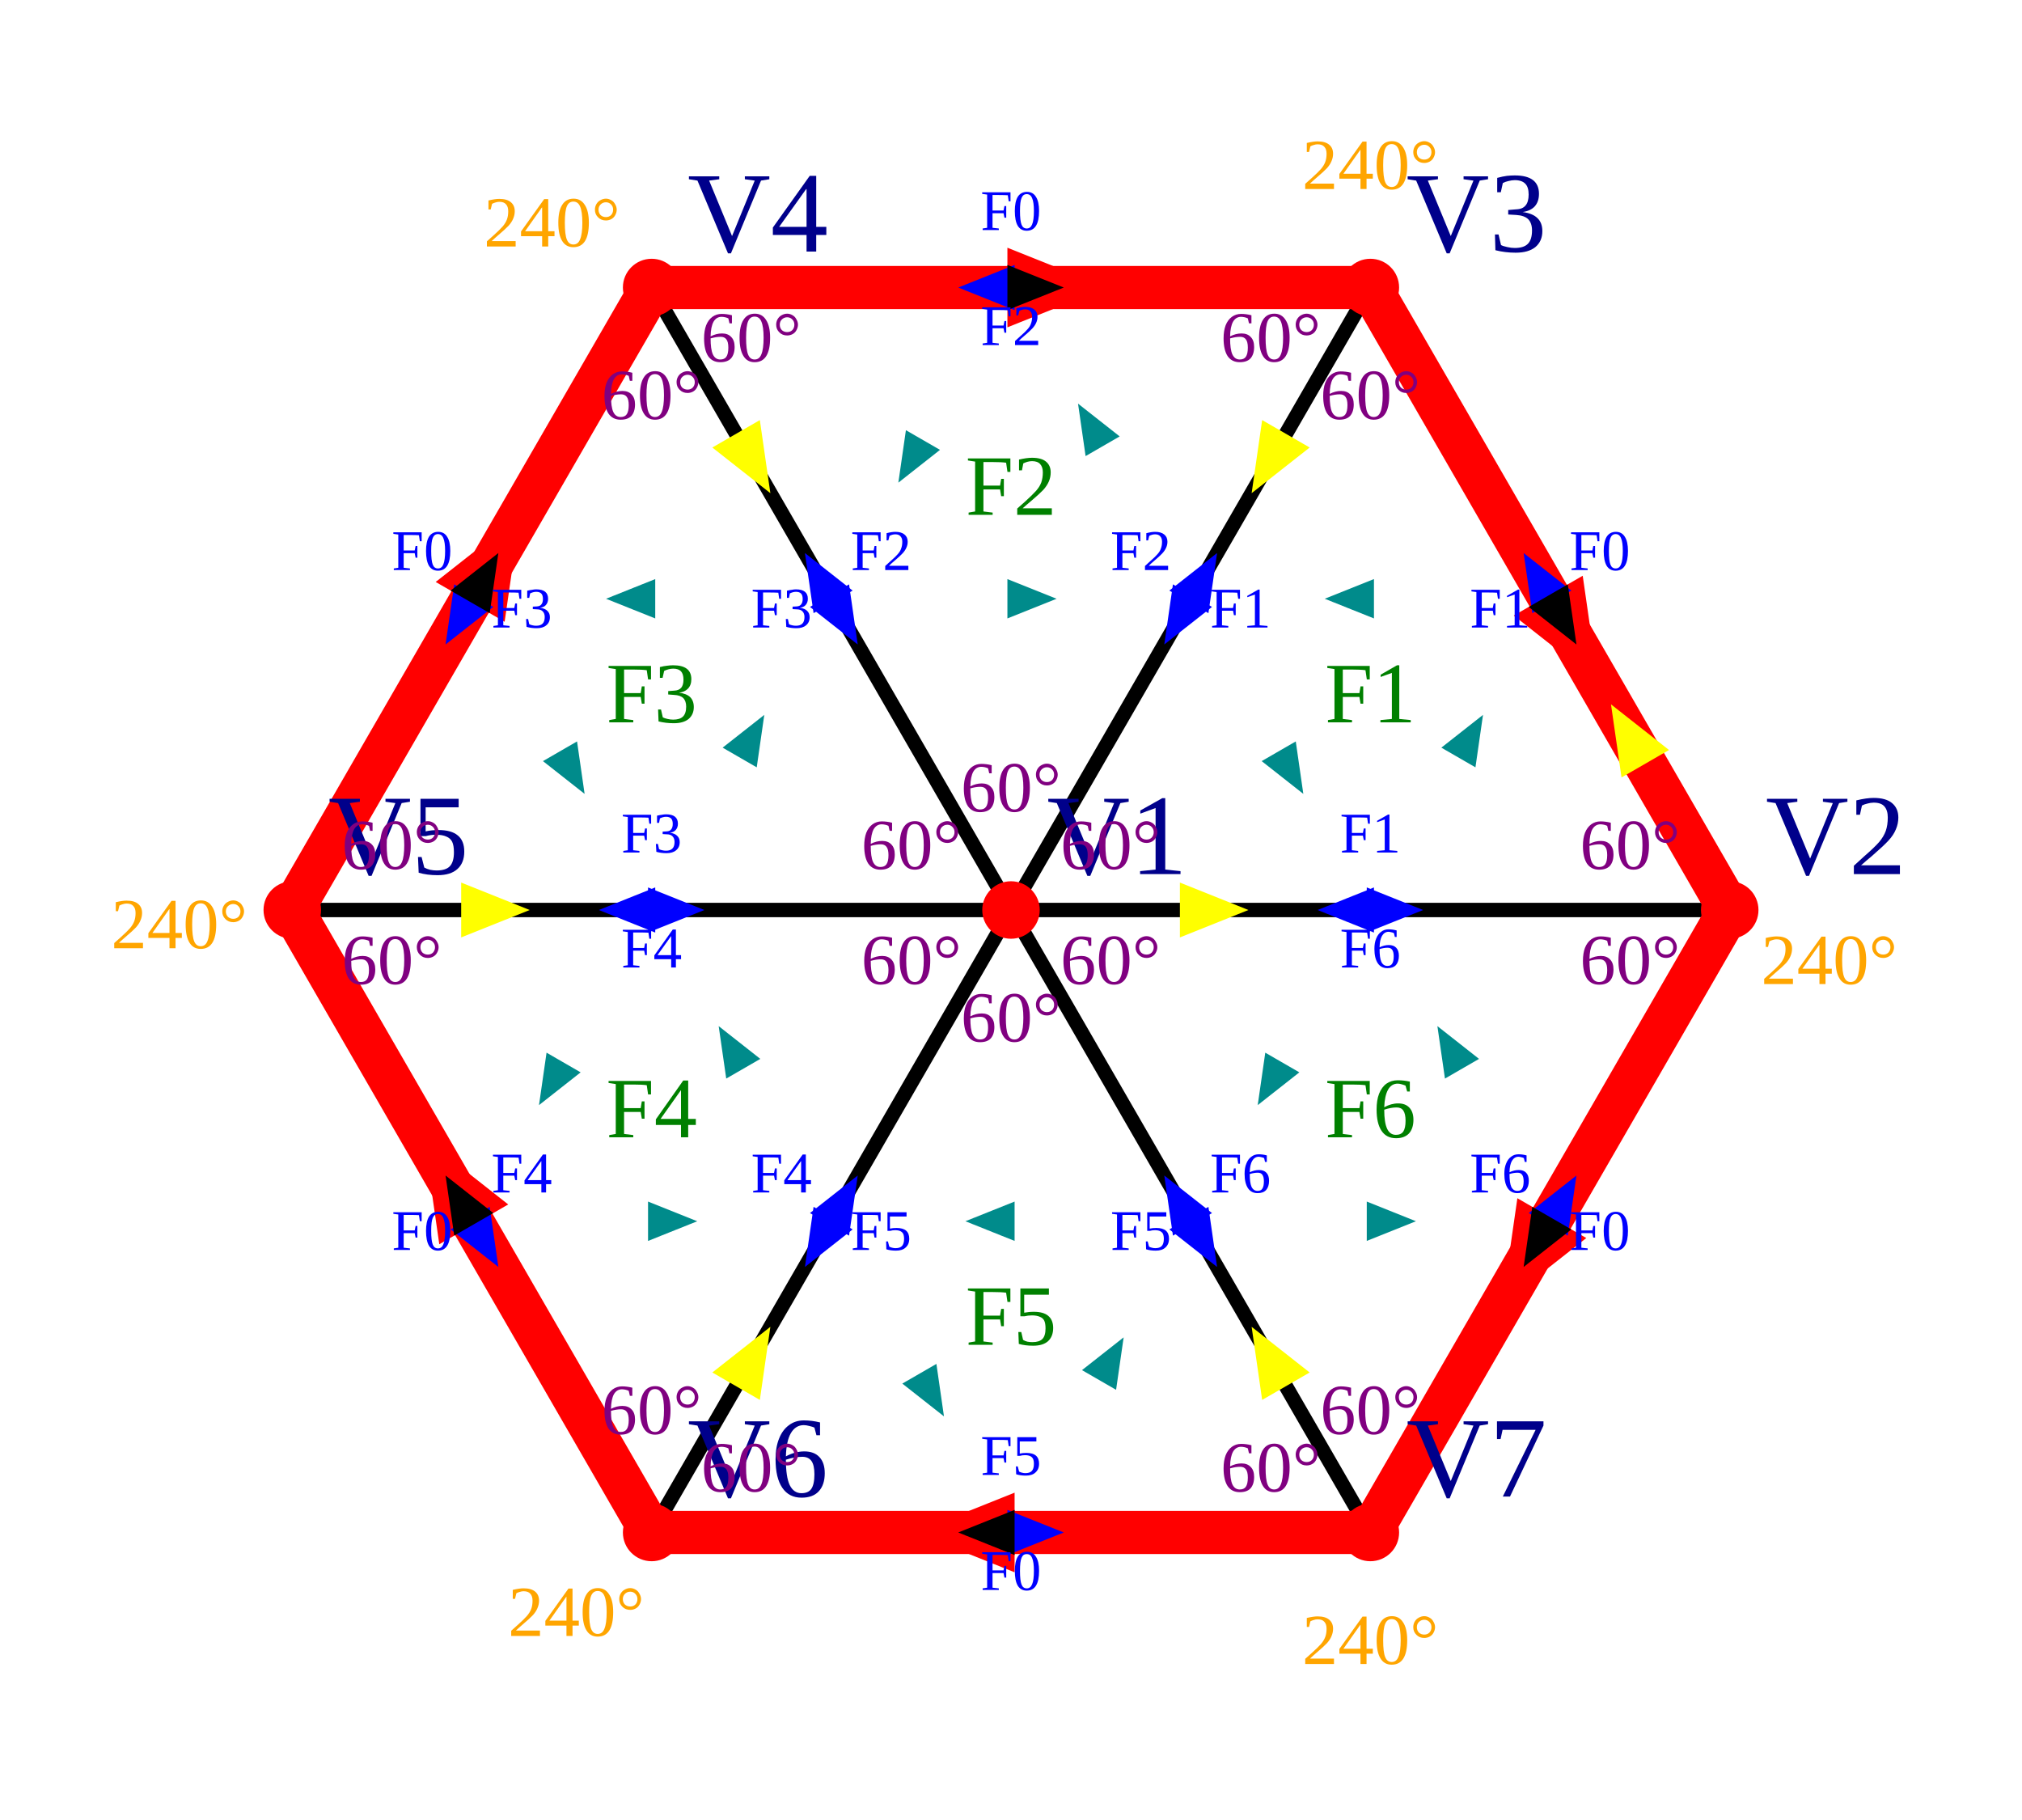
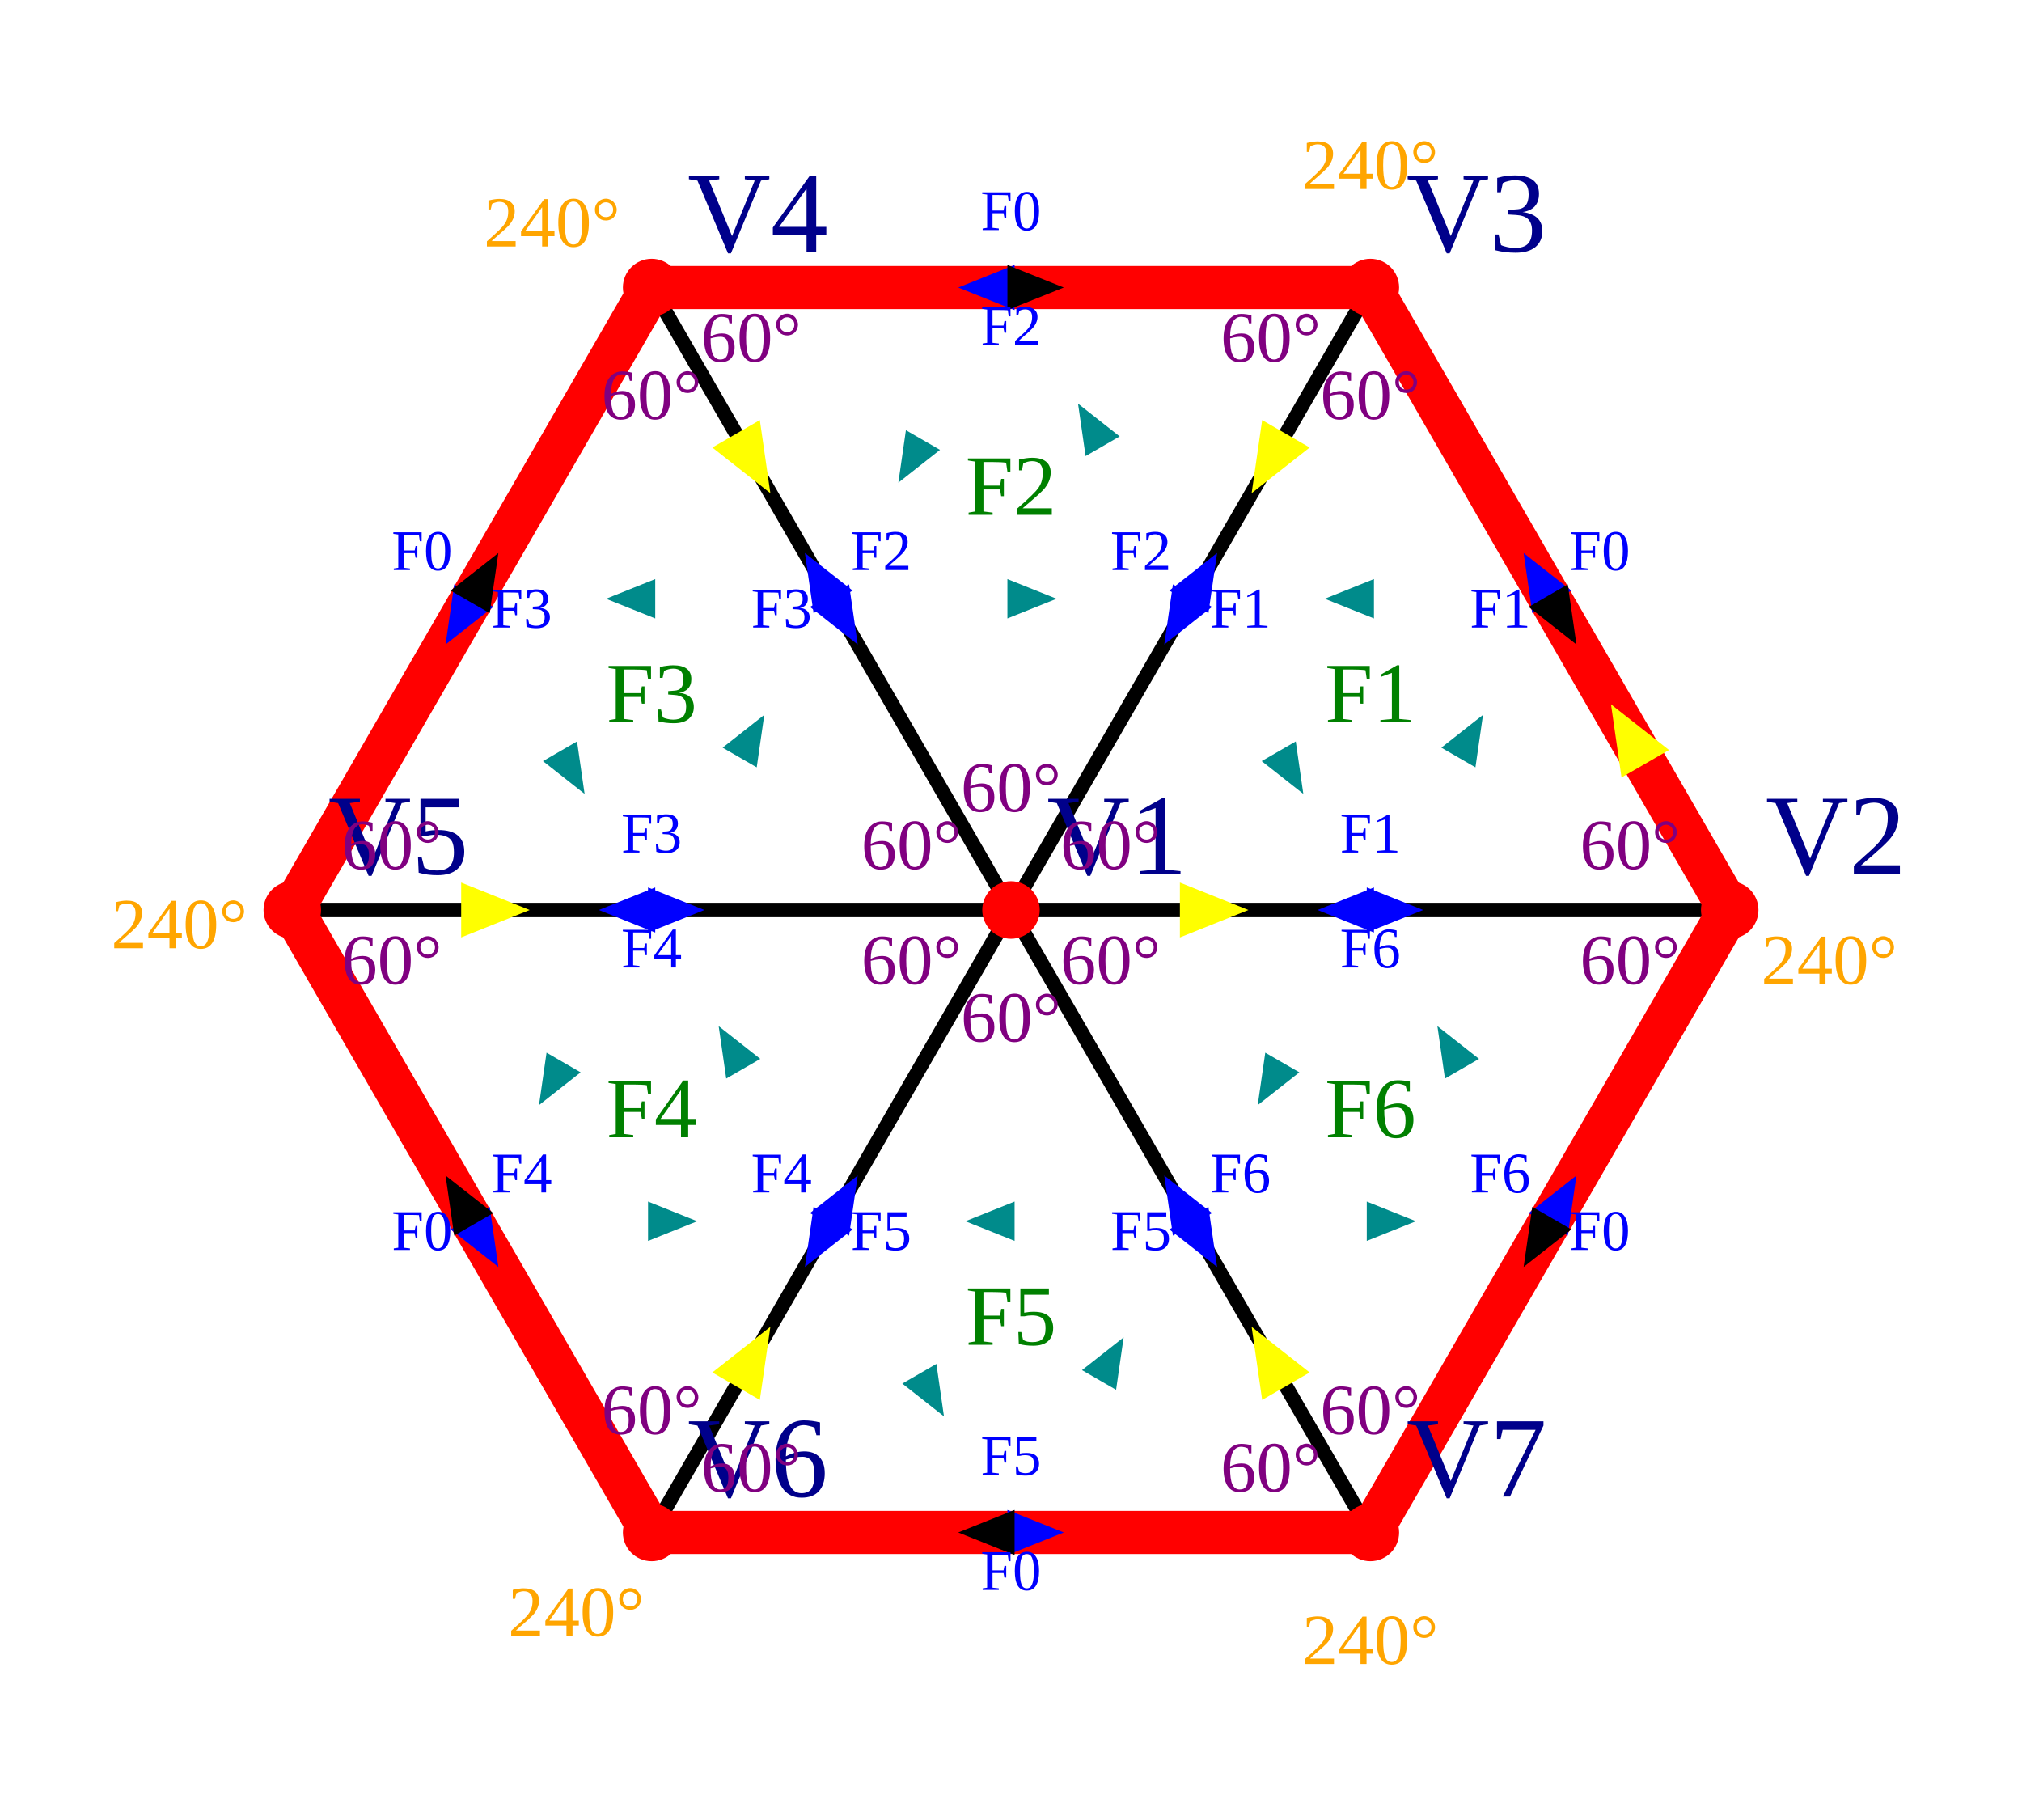
<svg xmlns="http://www.w3.org/2000/svg" width="140" height="126" viewBox="-70 -63.3 140 126.6">
  <g>
    <g stroke-width="1.0" stroke="black">
      <line x1="0" y1="0" x2="50" y2="0" />
      <line x1="50" y1="0" x2="25" y2="-43.3" />
      <line x1="25" y1="-43.3" x2="0" y2="0" />
      <line x1="0" y1="0" x2="-25" y2="-43.3" />
      <line x1="-25" y1="-43.3" x2="25" y2="-43.3" />
      <line x1="0" y1="0" x2="-50" y2="0" />
      <line x1="-50" y1="0" x2="-25" y2="-43.3" />
      <line x1="0" y1="0" x2="-25" y2="43.3" />
      <line x1="-25" y1="43.3" x2="-50" y2="0" />
      <line x1="0" y1="0" x2="25" y2="43.3" />
      <line x1="25" y1="43.3" x2="-25" y2="43.3" />
      <line x1="25" y1="43.3" x2="50" y2="0" />
    </g>
    <g fill="none" stroke-width="3.0" stroke="red">
      <polygon points="25,-43.3 50,0 25,43.3 -25,43.3 -50,0 -25,-43.3" />
-     </g>
-     <g stroke-width="0.5" stroke="red" fill="red">
-       <polygon points="40.5,-16.454 39.578,-22.85 35.422,-20.45" />
-       <polygon points="34.5,26.846 39.578,22.85 35.422,20.45" />
-       <polygon points="-6,43.3 -0,45.7 0,40.9" />
-       <polygon points="-40.5,16.454 -39.578,22.85 -35.422,20.45" />
-       <polygon points="-34.5,-26.846 -39.578,-22.85 -35.422,-20.45" />
-       <polygon points="6,-43.3 0,-45.7 -0,-40.9" />
    </g>
    <g stroke-width="0.5" stroke="blue" fill="blue">
      <polygon points="28,0 25,-1.2 25,1.2" />
      <polygon points="36,-24.248 36.461,-21.05 38.539,-22.25" />
      <polygon points="11,-19.052 13.539,-21.05 11.461,-22.25" />
      <polygon points="14,-24.248 11.461,-22.25 13.539,-21.05" />
      <polygon points="-3,-43.3 -0,-42.1 0,-44.5" />
      <polygon points="-11,-19.052 -11.461,-22.25 -13.539,-21.05" />
      <polygon points="-14,-24.248 -13.539,-21.05 -11.461,-22.25" />
      <polygon points="-39,-19.052 -36.461,-21.05 -38.539,-22.25" />
      <polygon points="-22,0 -25,-1.2 -25,1.2" />
      <polygon points="-28,-0 -25,1.2 -25,-1.2" />
      <polygon points="-36,24.248 -36.461,21.05 -38.539,22.25" />
      <polygon points="-11,19.052 -13.539,21.05 -11.461,22.25" />
      <polygon points="-14,24.248 -11.461,22.25 -13.539,21.05" />
      <polygon points="3,43.3 0,42.1 -0,44.5" />
      <polygon points="11,19.052 11.461,22.25 13.539,21.05" />
      <polygon points="14,24.248 13.539,21.05 11.461,22.25" />
      <polygon points="39,19.052 36.461,21.05 38.539,22.25" />
      <polygon points="22,-0 25,1.2 25,-1.2" />
    </g>
    <g stroke-width="0.5" stroke="black" fill="black">
      <polygon points="39,-19.052 38.539,-22.25 36.461,-21.05" />
      <polygon points="36,24.248 38.539,22.25 36.461,21.05" />
      <polygon points="-3,43.3 -0,44.5 0,42.1" />
      <polygon points="-39,19.052 -38.539,22.25 -36.461,21.05" />
      <polygon points="-36,-24.248 -38.539,-22.25 -36.461,-21.05" />
      <polygon points="3,-43.3 0,-44.5 -0,-42.1" />
    </g>
    <g stroke-width="0.5" stroke="darkcyan" fill="darkcyan">
      <polygon points="32.5,-12.99 30.384,-11.325 32.116,-10.325" />
      <polygon points="22.5,-21.65 25,-20.65 25,-22.65" />
      <polygon points="20,-8.66 19.616,-11.325 17.884,-10.325" />
      <polygon points="5,-34.64 5.384,-31.975 7.116,-32.975" />
      <polygon points="-7.5,-30.31 -5.384,-31.975 -7.116,-32.975" />
      <polygon points="2.5,-21.65 0,-22.65 -0,-20.65" />
      <polygon points="-27.5,-21.65 -25,-20.65 -25,-22.65" />
      <polygon points="-30,-8.66 -30.384,-11.325 -32.116,-10.325" />
      <polygon points="-17.5,-12.99 -19.616,-11.325 -17.884,-10.325" />
      <polygon points="-32.5,12.99 -30.384,11.325 -32.116,10.325" />
      <polygon points="-22.5,21.65 -25,20.65 -25,22.65" />
      <polygon points="-20,8.66 -19.616,11.325 -17.884,10.325" />
      <polygon points="-5,34.64 -5.384,31.975 -7.116,32.975" />
      <polygon points="7.5,30.31 5.384,31.975 7.116,32.975" />
      <polygon points="-2.5,21.65 -0,22.65 0,20.65" />
      <polygon points="27.5,21.65 25,20.65 25,22.65" />
      <polygon points="30,8.66 30.384,11.325 32.116,10.325" />
      <polygon points="17.5,12.99 19.616,11.325 17.884,10.325" />
    </g>
    <g stroke-width="1.5" stroke="yellow" fill="yellow">
      <polygon points="14.5,0 12.5,-0.8 12.5,0.8" />
      <polygon points="42.75,-12.557 43.057,-10.425 44.443,-11.225" />
      <polygon points="17.75,-30.743 19.443,-32.075 18.057,-32.875" />
      <polygon points="-17.75,-30.743 -18.057,-32.875 -19.443,-32.075" />
      <polygon points="-35.5,0 -37.5,-0.8 -37.5,0.8" />
      <polygon points="-17.75,30.743 -19.443,32.075 -18.057,32.875" />
      <polygon points="17.75,30.743 18.057,32.875 19.443,32.075" />
    </g>
    <g fill="blue" alignment-baseline="middle" text-anchor="middle" font-size="4">
      <text x="25" y="-4">F1</text>
      <text x="25" y="4">F6</text>
      <text x="34.036" y="-19.65">F1</text>
      <text x="40.964" y="-23.65">F0</text>
      <text x="15.964" y="-19.65">F1</text>
      <text x="9.036" y="-23.65">F2</text>
      <text x="-15.964" y="-19.65">F3</text>
      <text x="-9.036" y="-23.65">F2</text>
      <text x="0" y="-47.3">F0</text>
      <text x="0" y="-39.3">F2</text>
      <text x="-25" y="4">F4</text>
      <text x="-25" y="-4">F3</text>
      <text x="-40.964" y="-23.65">F0</text>
      <text x="-34.036" y="-19.65">F3</text>
      <text x="-9.036" y="23.65">F5</text>
      <text x="-15.964" y="19.65">F4</text>
      <text x="-40.964" y="23.65">F0</text>
      <text x="-34.036" y="19.65">F4</text>
      <text x="15.964" y="19.65">F6</text>
      <text x="9.036" y="23.65">F5</text>
      <text x="0" y="47.3">F0</text>
      <text x="0" y="39.3">F5</text>
      <text x="34.036" y="19.65">F6</text>
      <text x="40.964" y="23.65">F0</text>
    </g>
    <g fill="red">
      <circle cx="0" cy="0" r="2.0" />
      <circle cx="50" cy="0" r="2.0" />
      <circle cx="25" cy="-43.3" r="2.0" />
      <circle cx="-25" cy="-43.3" r="2.0" />
      <circle cx="-50" cy="0" r="2.0" />
      <circle cx="-25" cy="43.3" r="2.0" />
      <circle cx="25" cy="43.3" r="2.0" />
    </g>
    <g fill="darkblue" font-size="8">
      <text x="2.5" y="-2.5">V1</text>
      <text x="52.5" y="-2.5">V2</text>
      <text x="27.5" y="-45.8">V3</text>
      <text x="-22.5" y="-45.8">V4</text>
      <text x="-47.5" y="-2.5">V5</text>
      <text x="-22.5" y="40.8">V6</text>
      <text x="27.5" y="40.8">V7</text>
    </g>
    <g dominant-baseline="middle" text-anchor="middle" fill="green" font-size="6">
      <text x="25" y="-14.433">F1</text>
      <text x="0" y="-28.867">F2</text>
      <text x="-25" y="-14.433">F3</text>
      <text x="-25" y="14.433">F4</text>
      <text x="0" y="28.867">F5</text>
      <text x="25" y="14.433">F6</text>
    </g>
    <g dominant-baseline="middle" text-anchor="middle" fill="purple" font-size="5">
      <text x="6.928" y="-4">60°</text>
      <text x="43.072" y="-4">60°</text>
      <text x="25" y="-35.3">60°</text>
      <text x="0" y="-8">60°</text>
      <text x="18.072" y="-39.3">60°</text>
      <text x="-18.072" y="-39.3">60°</text>
      <text x="-6.928" y="-4">60°</text>
      <text x="-25" y="-35.3">60°</text>
      <text x="-43.072" y="-4">60°</text>
      <text x="-6.928" y="4">60°</text>
      <text x="-43.072" y="4">60°</text>
      <text x="-25" y="35.3">60°</text>
      <text x="0" y="8">60°</text>
      <text x="-18.072" y="39.3">60°</text>
      <text x="18.072" y="39.3">60°</text>
      <text x="6.928" y="4">60°</text>
      <text x="25" y="35.3">60°</text>
      <text x="43.072" y="4">60°</text>
    </g>
    <g dominant-baseline="middle" text-anchor="middle" fill="orange" font-size="5">
      <text x="25" y="-51.3">240°</text>
      <text x="56.928" y="4">240°</text>
      <text x="25" y="51.3">240°</text>
      <text x="-30.237" y="49.347">240°</text>
      <text x="-57.856" y="1.512">240°</text>
      <text x="-31.928" y="-47.3">240°</text>
    </g>
  </g>
</svg>
